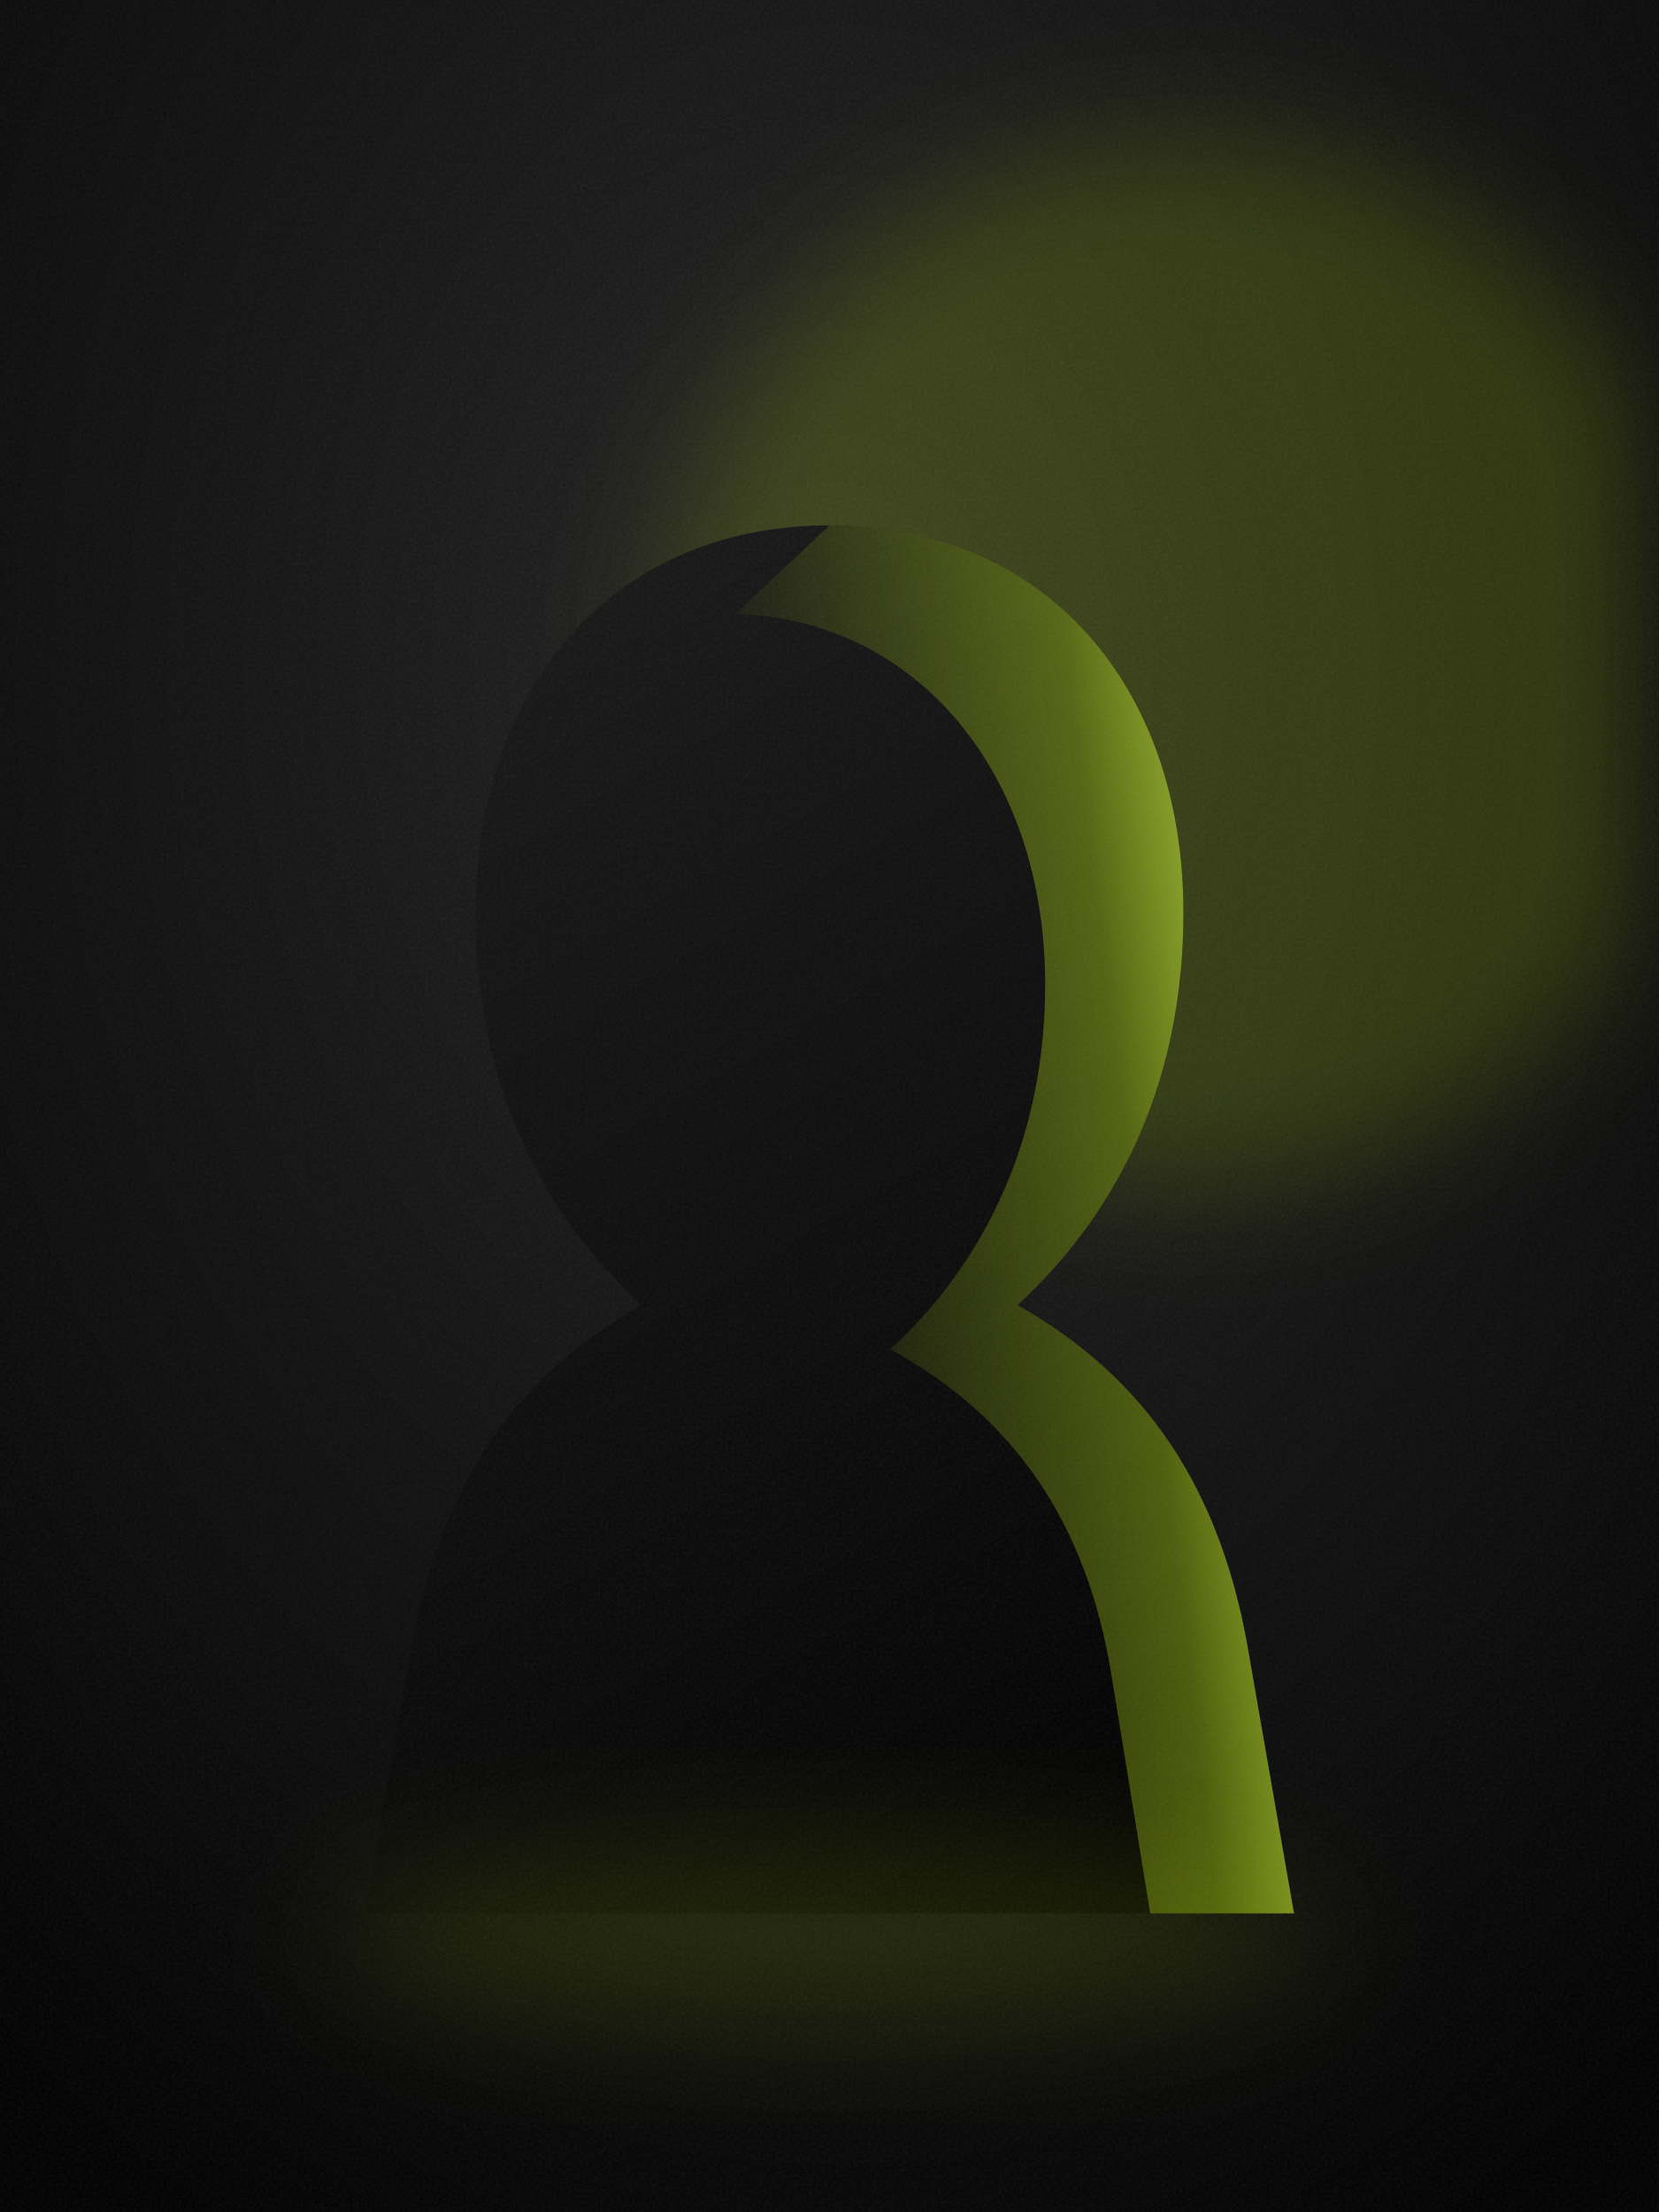
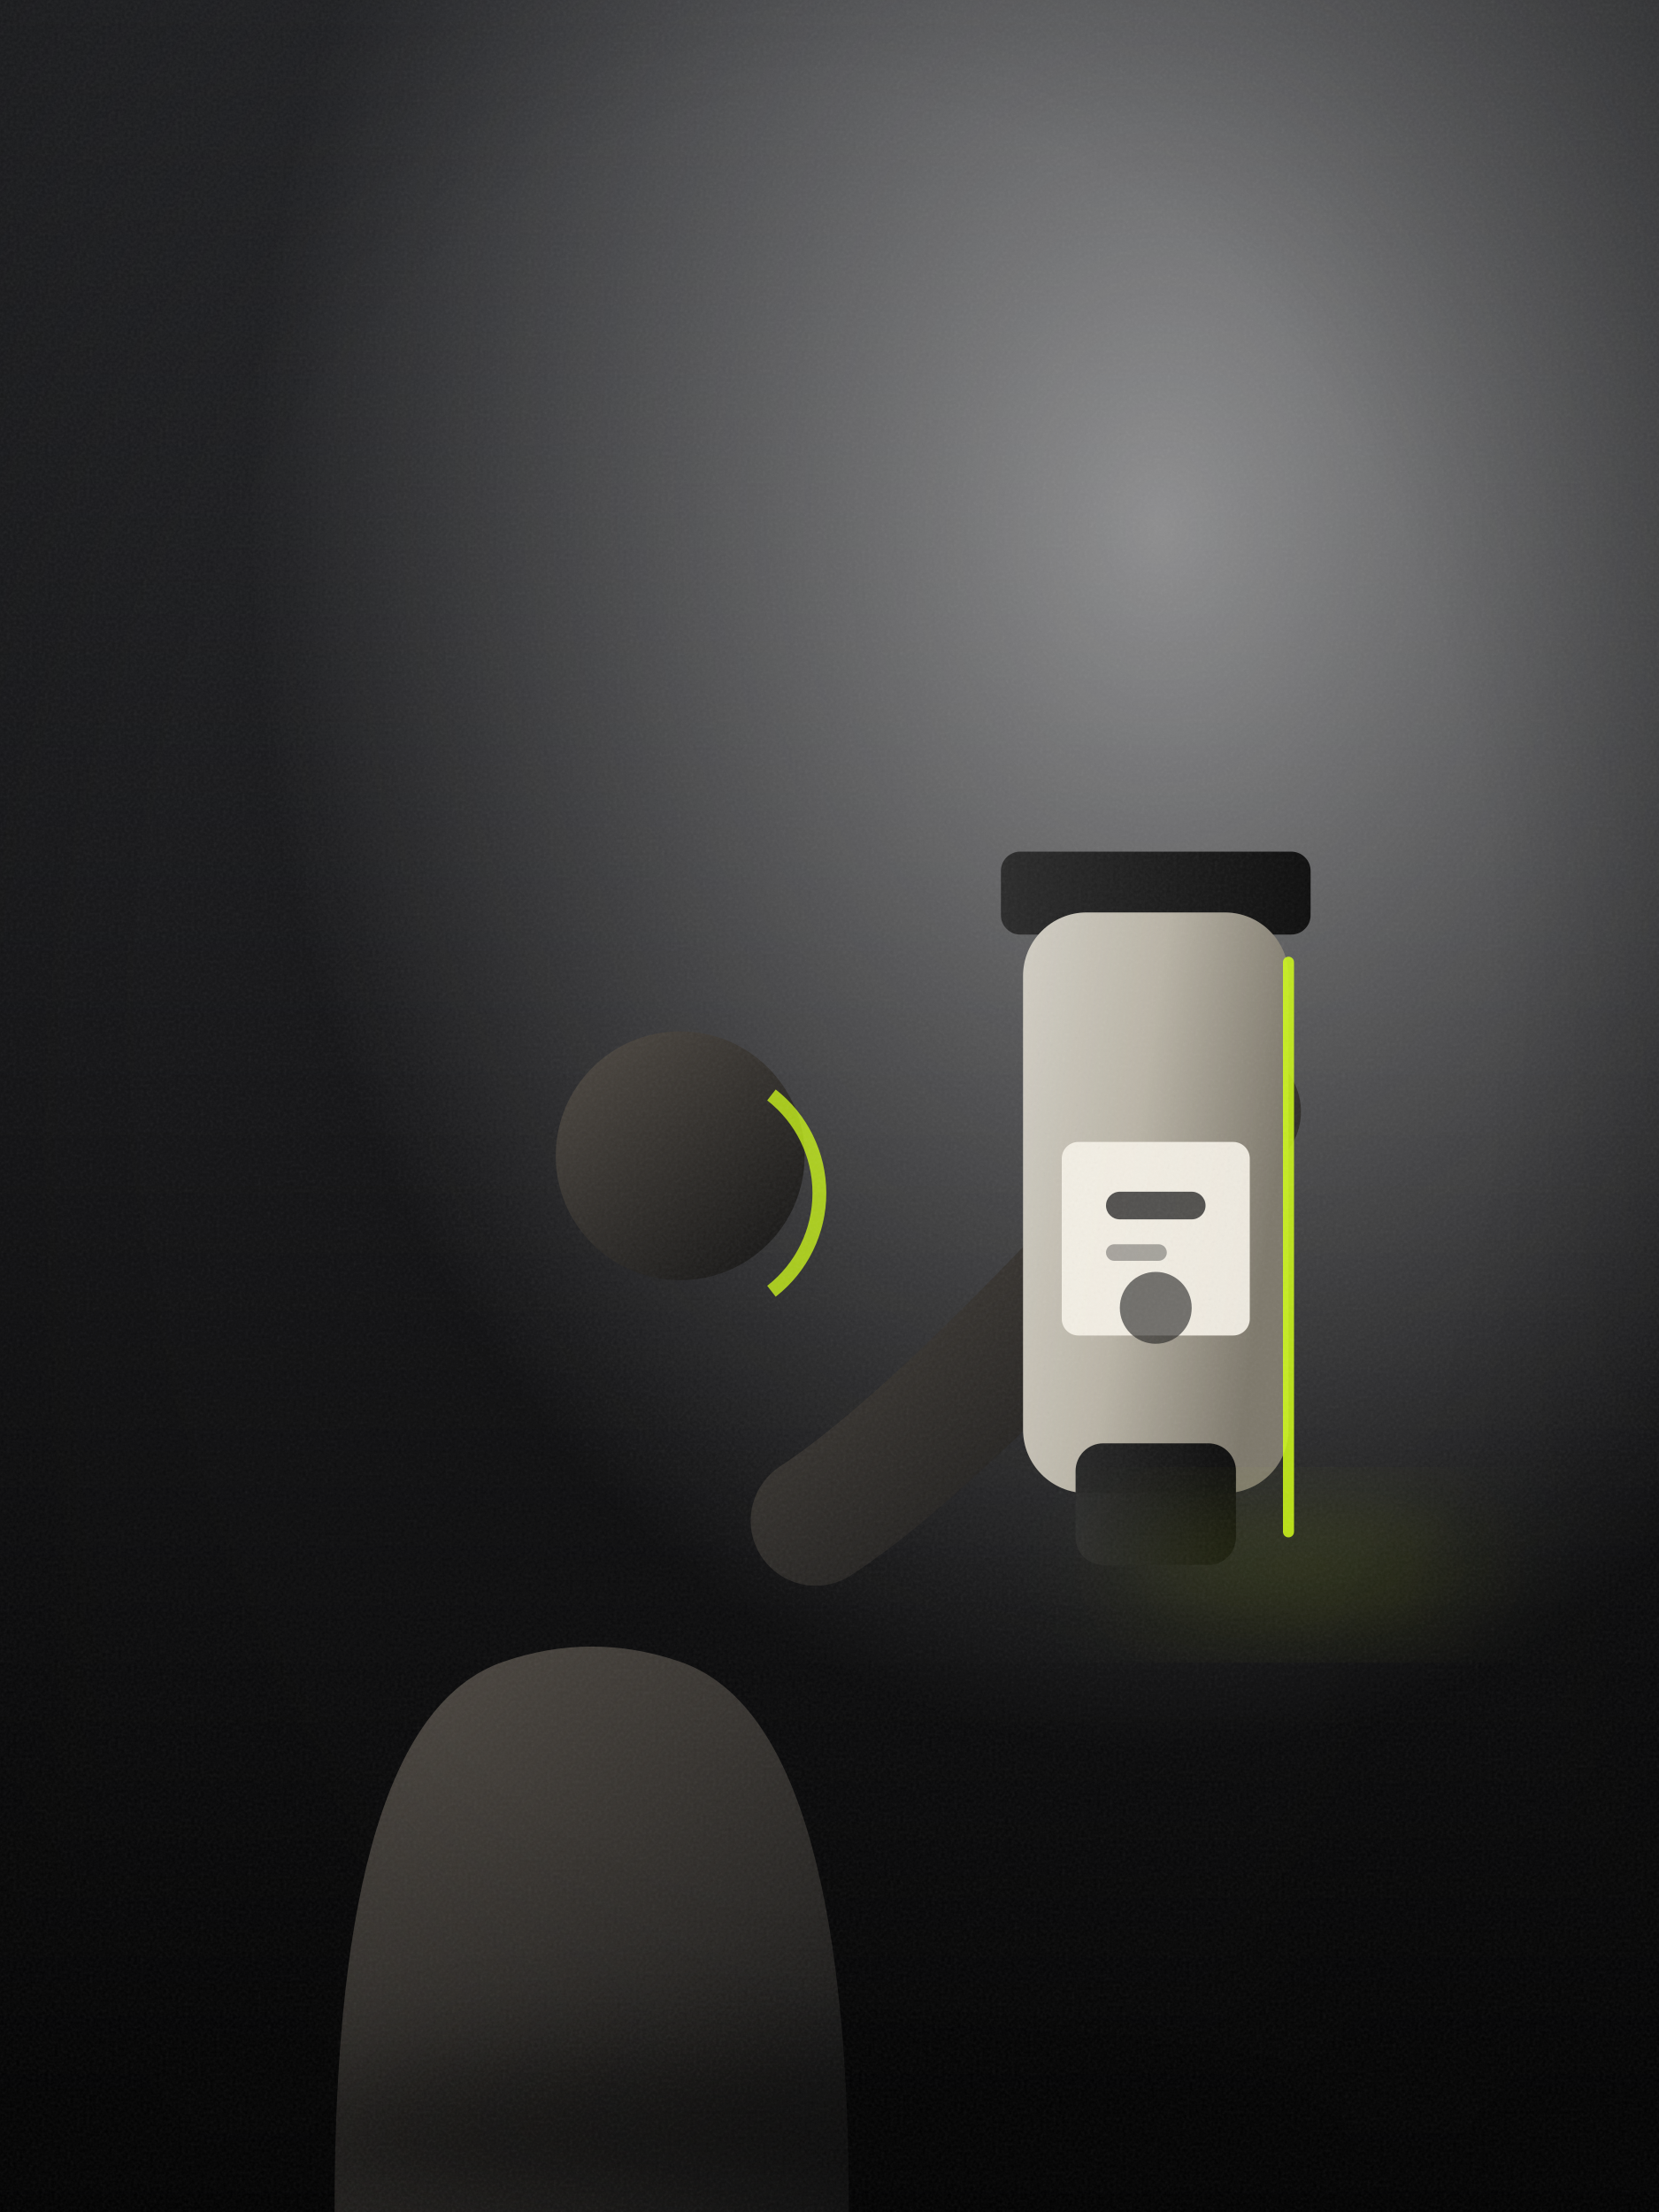
- <svg xmlns="http://www.w3.org/2000/svg" viewBox="0 0 600 800" width="600" height="800" role="img" aria-label="Rim-lit studio portrait silhouette">
+ <svg xmlns="http://www.w3.org/2000/svg" viewBox="0 0 600 800" width="600" height="800" role="img" aria-label="Model silhouette holding the product under a key light">
  <defs>
-     <radialGradient id="base" cx="0.5" cy="0.3" r="0.8">
-       <stop offset="0" stop-color="#232323" />
-       <stop offset="0.6" stop-color="#0e0e0e" />
-       <stop offset="1" stop-color="#000000" />
-     </radialGradient>
-     <linearGradient id="rim" x1="1" y1="0" x2="0" y2="0.3">
-       <stop offset="0" stop-color="#e1fe68" />
-       <stop offset="0.4" stop-color="#d1fe17" stop-opacity="0.35" />
-       <stop offset="1" stop-color="#d1fe17" stop-opacity="0" />
-     </linearGradient>
-     <linearGradient id="fill" x1="0.3" y1="0" x2="0.7" y2="1">
-       <stop offset="0" stop-color="#171717" />
+     <linearGradient id="bg" x1="0" y1="0" x2="0" y2="1">
+       <stop offset="0" stop-color="#232427" />
+       <stop offset="0.5" stop-color="#131315" />
      <stop offset="1" stop-color="#000000" />
    </linearGradient>
-     <filter id="soft" x="-50%" y="-50%" width="200%" height="200%">
-       <feGaussianBlur stdDeviation="22" />
+     <radialGradient id="key" cx="0.7" cy="0.24" r="0.55">
+       <stop offset="0" stop-color="#ffffff" stop-opacity="0.5" />
+       <stop offset="1" stop-color="#ffffff" stop-opacity="0" />
+     </radialGradient>
+     <linearGradient id="fig" x1="0.2" y1="0" x2="1" y2="1">
+       <stop offset="0" stop-color="#4a453f" />
+       <stop offset="1" stop-color="#111111" />
+     </linearGradient>
+     <linearGradient id="tube" x1="0" y1="0" x2="1" y2="0.3">
+       <stop offset="0" stop-color="#e8e4d9" />
+       <stop offset="0.5" stop-color="#cdc7b8" />
+       <stop offset="1" stop-color="#8b8577" />
+     </linearGradient>
+     <linearGradient id="cap" x1="0" y1="0" x2="1" y2="0">
+       <stop offset="0" stop-color="#2a2a2a" />
+       <stop offset="1" stop-color="#0d0d0d" />
+     </linearGradient>
+     <radialGradient id="vig" cx="0.5" cy="0.45" r="0.8">
+       <stop offset="0.5" stop-color="#000000" stop-opacity="0" />
+       <stop offset="1" stop-color="#000000" stop-opacity="0.42" />
+     </radialGradient>
+     <filter id="soft" x="-60%" y="-60%" width="220%" height="220%">
+       <feGaussianBlur stdDeviation="20" />
    </filter>
    <filter id="grain" x="0" y="0" width="100%" height="100%">
-       <feTurbulence type="fractalNoise" baseFrequency="0.95" numOctaves="2" stitchTiles="stitch" />
+       <feTurbulence type="fractalNoise" baseFrequency="0.87" numOctaves="2" stitchTiles="stitch" />
      <feColorMatrix type="saturate" values="0" />
      <feComponentTransfer>
-         <feFuncA type="linear" slope="0.07" />
+         <feFuncA type="linear" slope="0.075" />
      </feComponentTransfer>
    </filter>
+     <linearGradient id="t1" x1="0" y1="0" x2="1" y2="0.3">
+       <stop offset="0" stop-color="#f2efe6" />
+       <stop offset="0.5" stop-color="#d8d3c5" />
+       <stop offset="1" stop-color="#8e887a" />
+     </linearGradient>
+     <linearGradient id="t2" x1="0" y1="0" x2="1" y2="0">
+       <stop offset="0" stop-color="#2a2a2a" />
+       <stop offset="1" stop-color="#0d0d0d" />
+     </linearGradient>
+     <linearGradient id="j1" x1="0" y1="0" x2="1" y2="0.4">
+       <stop offset="0" stop-color="#f4f1e8" />
+       <stop offset="0.5" stop-color="#ded8ca" />
+       <stop offset="1" stop-color="#a49d8d" />
+     </linearGradient>
+     <linearGradient id="l1" x1="0" y1="0" x2="1" y2="0.4">
+       <stop offset="0" stop-color="#242424" />
+       <stop offset="1" stop-color="#0d0d0d" />
+     </linearGradient>
+     <linearGradient id="b1" x1="0" y1="0" x2="1" y2="0.3">
+       <stop offset="0" stop-color="#f7f4ec" />
+       <stop offset="0.5" stop-color="#ded8c9" />
+       <stop offset="1" stop-color="#a49b88" />
+     </linearGradient>
+     <linearGradient id="p1" x1="0" y1="0" x2="1" y2="0.4">
+       <stop offset="0" stop-color="#2f2f2f" />
+       <stop offset="1" stop-color="#141414" />
+     </linearGradient>
  </defs>
-   <rect width="600" height="800" fill="url(#base)" />
-   <ellipse cx="430" cy="240" rx="190" ry="190" fill="#d1fe17" fill-opacity="0.16" filter="url(#soft)" />
-   <path d="M300 190 c78 0 128 58 128 140 c0 74 -34 118 -60 142 c46 26 74 66 84 128 l16 92 h-336 l16 -92 c10 -62 38 -102 84 -128 c-26 -24 -60 -68 -60 -142 c0 -82 50 -140 128 -140 z" fill="url(#fill)" />
-   <path d="M300 190 c78 0 128 58 128 140 c0 74 -34 118 -60 142 c46 26 74 66 84 128 l16 92 h-52 l-14 -86 c-9 -56 -36 -94 -80 -118 c24 -22 56 -64 56 -132 c0 -76 -46 -132 -112 -134 z" fill="url(#rim)" />
-   <ellipse cx="300" cy="700" rx="180" ry="34" fill="#d1fe17" fill-opacity="0.12" filter="url(#soft)" />
+   <rect width="600" height="800" fill="url(#bg)" />
+   <rect width="600" height="800" fill="url(#key)" />
+   <circle cx="246" cy="418" r="45" fill="url(#fig)" />
+   <path d="M121 800 q0 -178 61 -199 q32 -11 64 0 q61 21 61 199 z" fill="url(#fig)" />
+   <path d="M295 550 q49 -32 152 -148" stroke="url(#fig)" stroke-width="47" stroke-linecap="round" fill="none" />
+   <path d="M279 396 a45 45 0 0 1 0 71" stroke="#d1fe17" stroke-width="5" fill="none" stroke-opacity="0.75" />
+   <ellipse cx="300" cy="774" rx="210" ry="34" fill="#000000" fill-opacity="0.5" filter="url(#soft)" />
+   <rect x="362.0" y="308" width="112" height="30" rx="7" fill="url(#cap)" />
+   <rect x="370.0" y="330" width="96" height="210" rx="23" fill="url(#tube)" />
+   <rect x="389" y="522" width="58" height="44" rx="10" fill="url(#cap)" />
+   <rect x="370.0" y="330" width="96" height="210" rx="23" fill="#000000" fill-opacity="0.10" />
+   <rect x="384" y="413" width="68" height="70" rx="6" fill="#f6f2e8" fill-opacity="0.92" />
+   <rect x="400" y="431" width="36" height="10" rx="5" fill="#1c1c1c" fill-opacity="0.75" />
+   <rect x="400" y="450" width="22" height="6" rx="3" fill="#1c1c1c" fill-opacity="0.35" />
+   <circle cx="418" cy="473" r="13" fill="#1c1c1c" fill-opacity="0.6" />
+   <path d="M466 348 V554" stroke="#d1fe17" stroke-width="4" stroke-linecap="round" stroke-opacity="0.85" />
+   <ellipse cx="470" cy="566" rx="66" ry="16" fill="#d1fe17" fill-opacity="0.14" filter="url(#soft)" />
+   <rect width="600" height="800" fill="url(#vig)" />
  <rect width="600" height="800" filter="url(#grain)" />
</svg>
